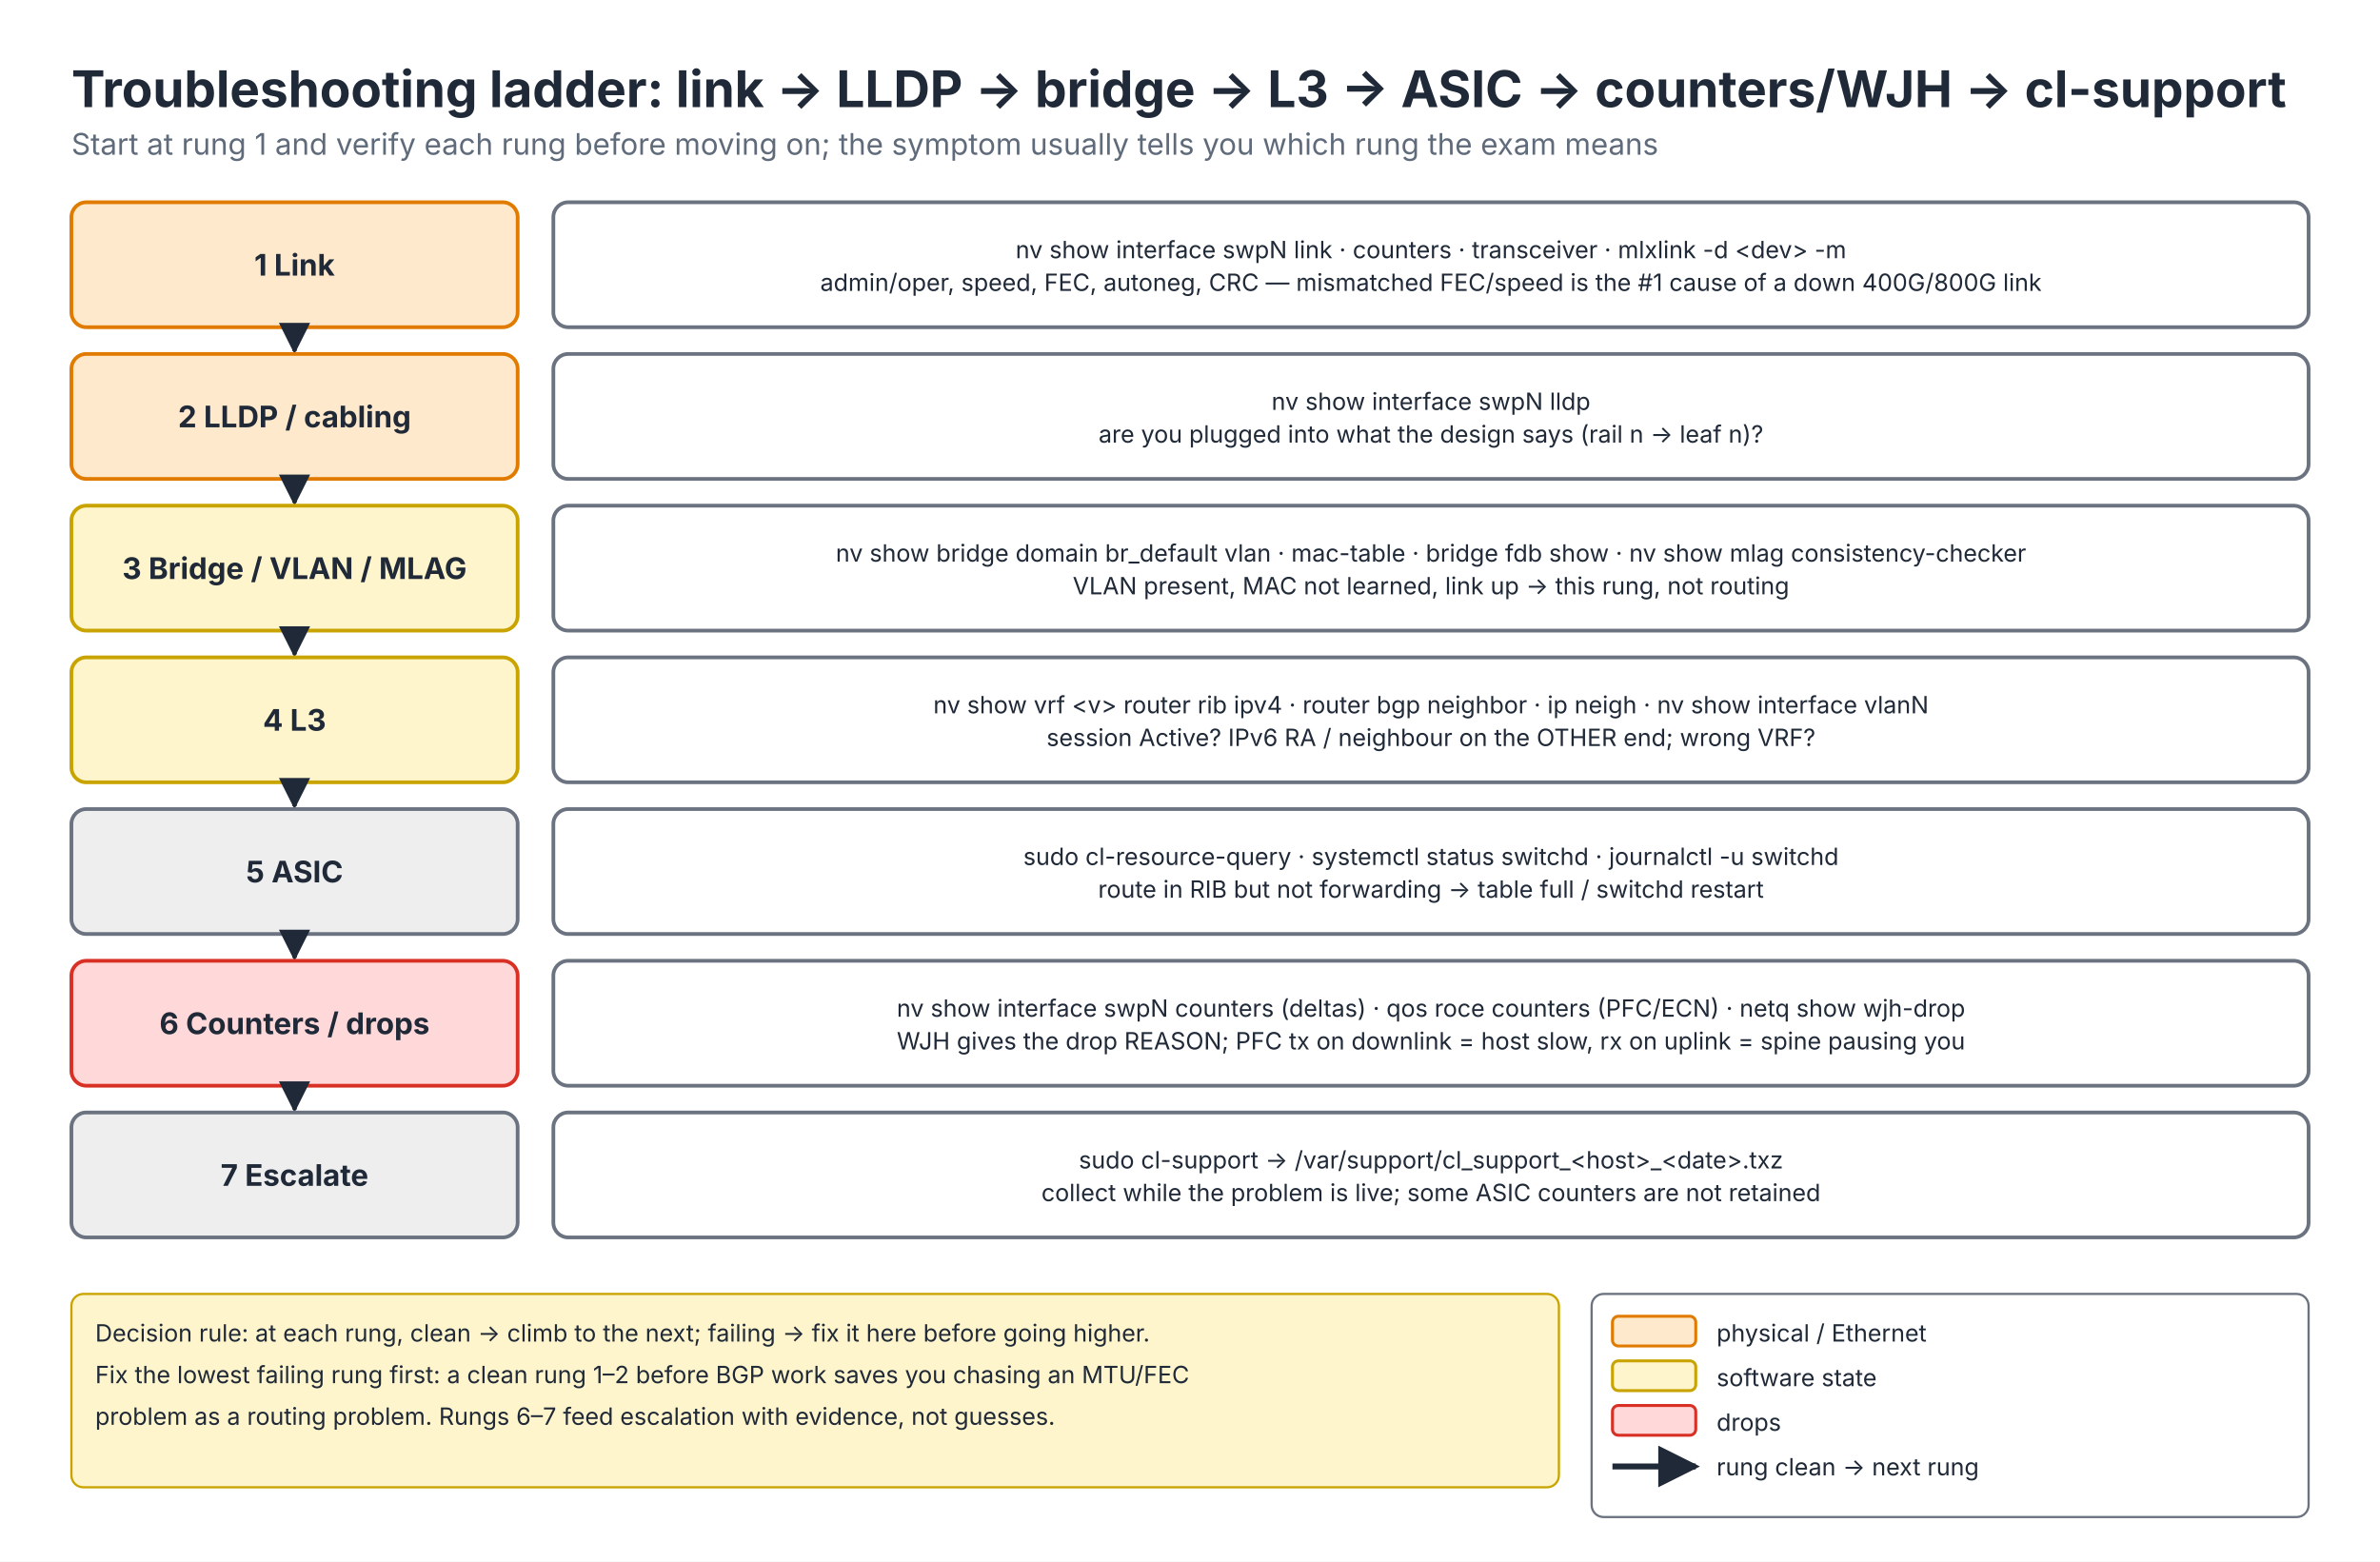
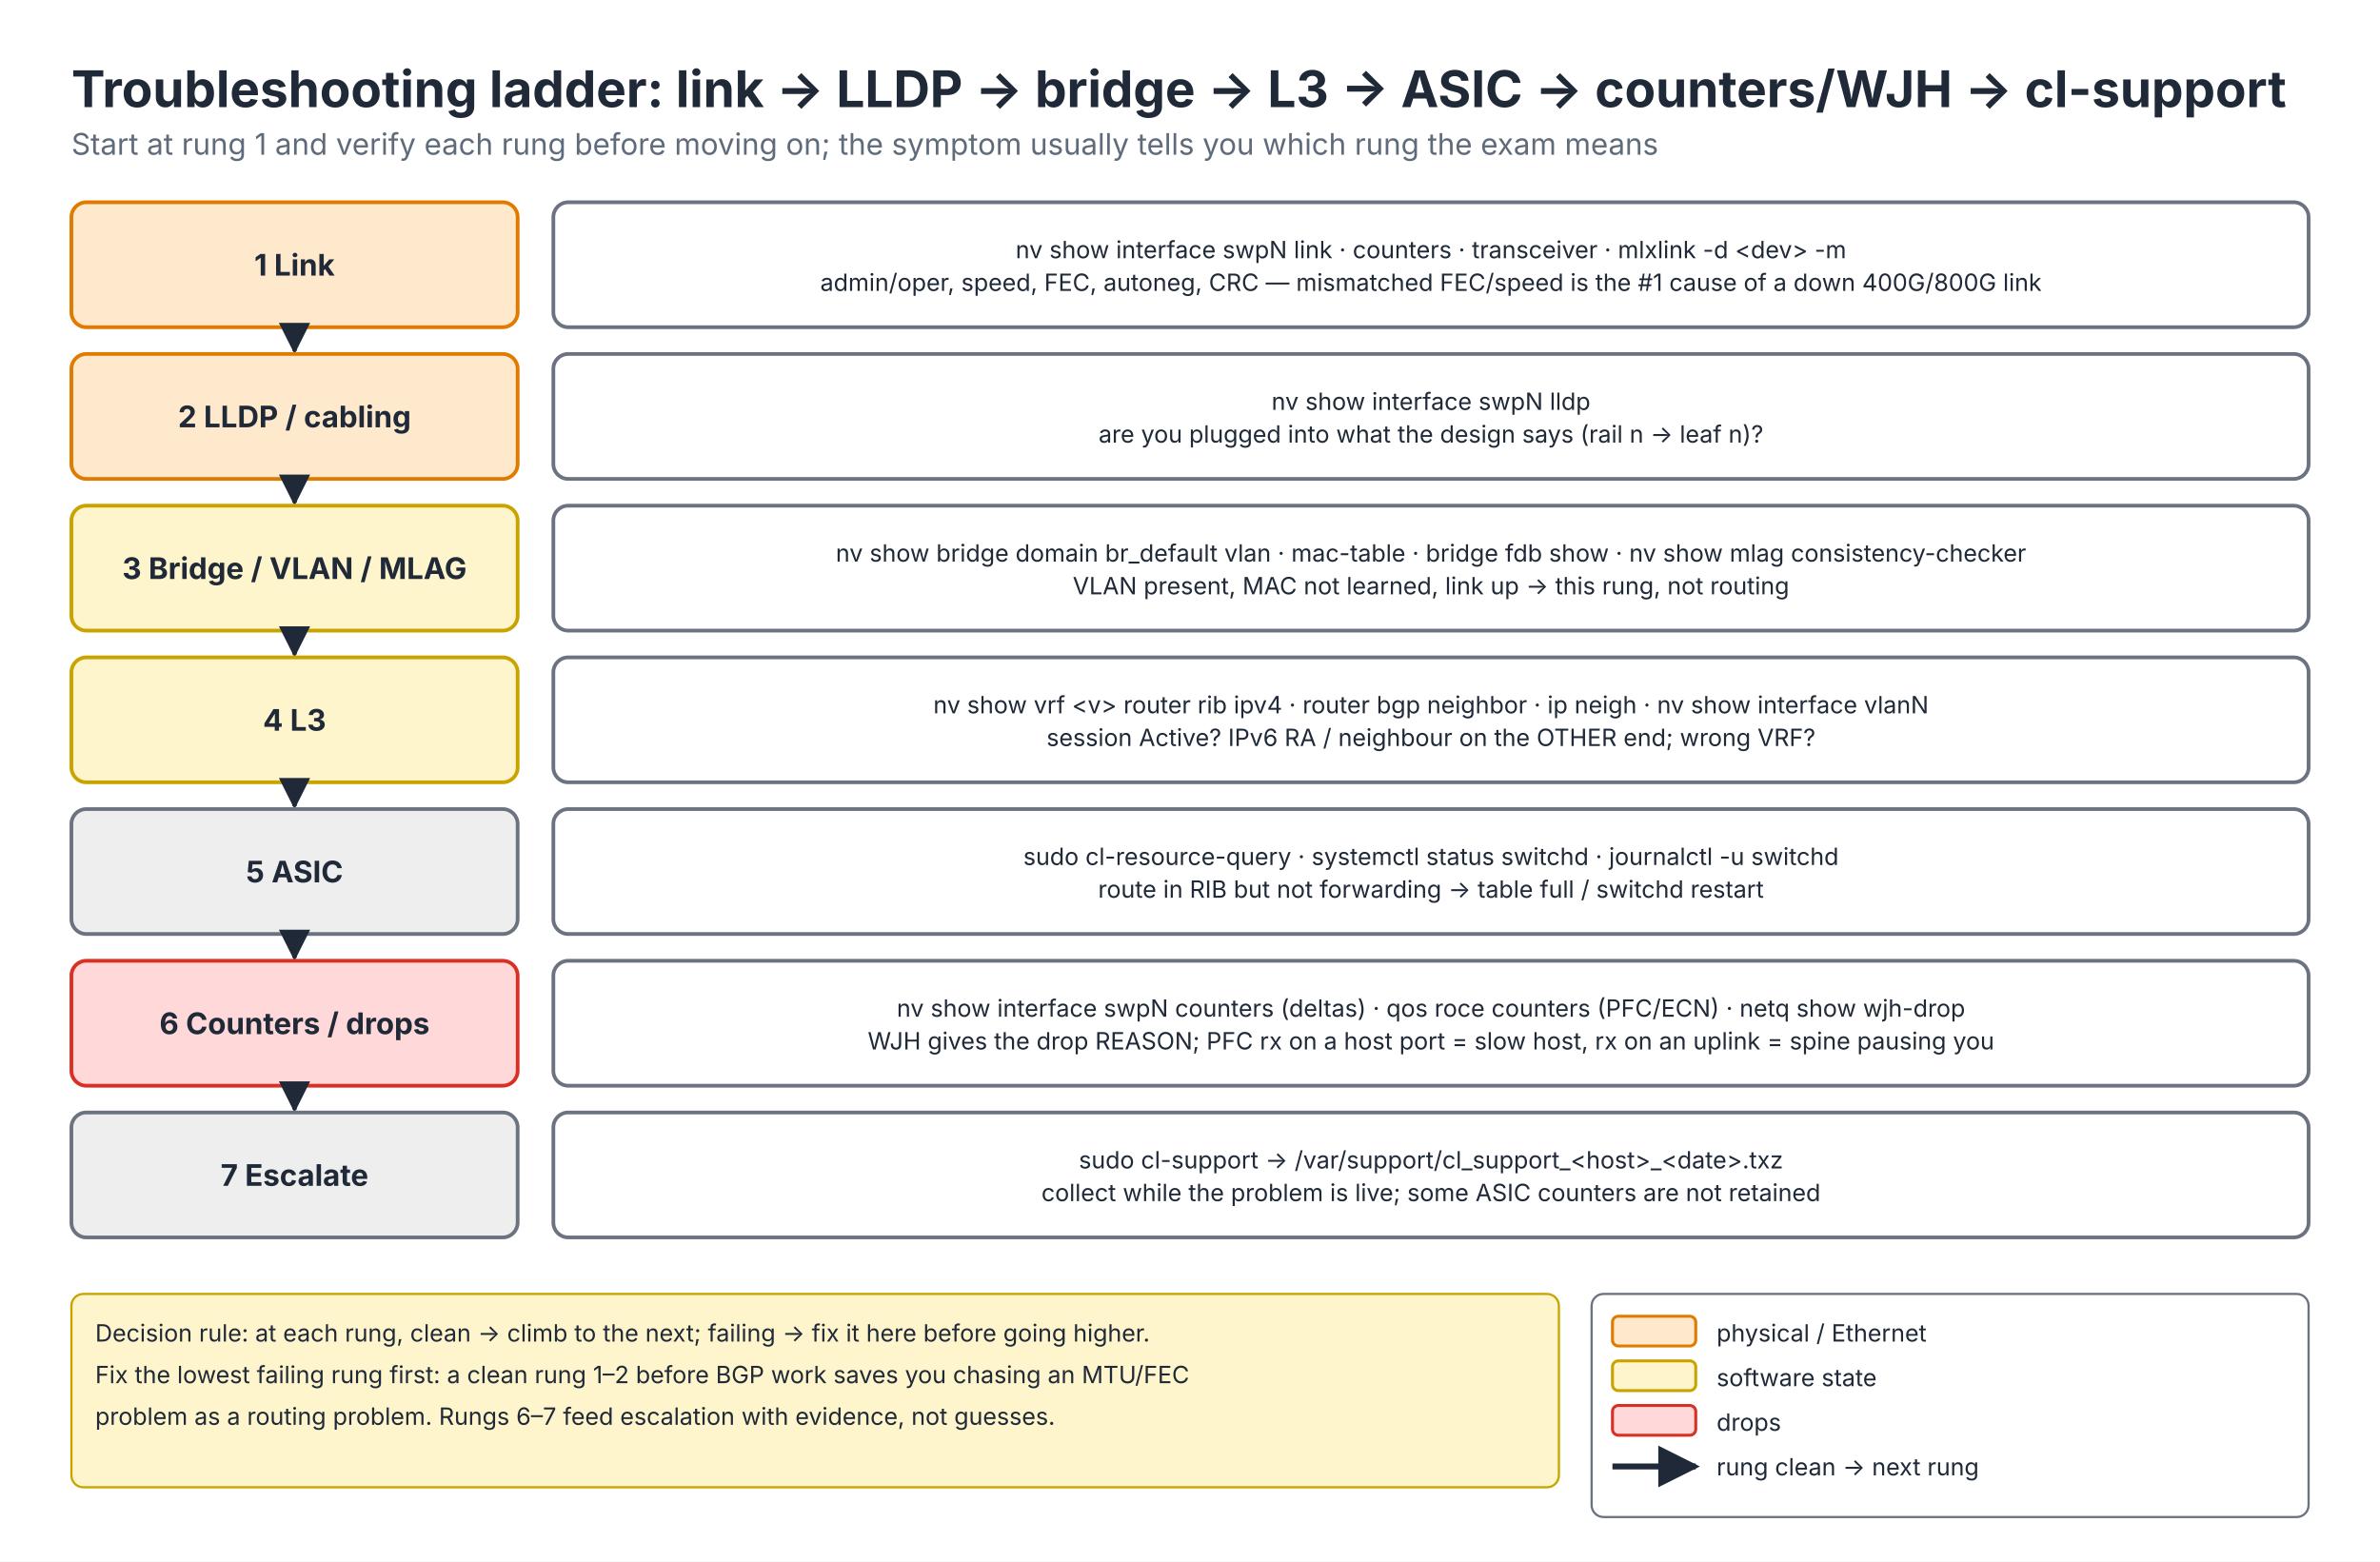
<svg xmlns="http://www.w3.org/2000/svg" viewBox="0 0 1600 1050" width="100%" role="img">
  <defs>
    <marker id="arrow-orange" viewBox="0 0 10 10" refX="9" refY="5" markerWidth="7" markerHeight="7" orient="auto-start-reverse">
      <path d="M0,0 L10,5 L0,10 z" fill="#e07b00" />
    </marker>
    <marker id="arrow-blue" viewBox="0 0 10 10" refX="9" refY="5" markerWidth="7" markerHeight="7" orient="auto-start-reverse">
      <path d="M0,0 L10,5 L0,10 z" fill="#2f6fdb" />
    </marker>
    <marker id="arrow-gray" viewBox="0 0 10 10" refX="9" refY="5" markerWidth="7" markerHeight="7" orient="auto-start-reverse">
      <path d="M0,0 L10,5 L0,10 z" fill="#6b7280" />
    </marker>
    <marker id="arrow-red" viewBox="0 0 10 10" refX="9" refY="5" markerWidth="7" markerHeight="7" orient="auto-start-reverse">
      <path d="M0,0 L10,5 L0,10 z" fill="#d93025" />
    </marker>
    <marker id="arrow-purple" viewBox="0 0 10 10" refX="9" refY="5" markerWidth="7" markerHeight="7" orient="auto-start-reverse">
      <path d="M0,0 L10,5 L0,10 z" fill="#7a3fd1" />
    </marker>
    <marker id="arrow-dark" viewBox="0 0 10 10" refX="9" refY="5" markerWidth="7" markerHeight="7" orient="auto-start-reverse">
      <path d="M0,0 L10,5 L0,10 z" fill="#1f2937" />
    </marker>
    <marker id="arrow-green" viewBox="0 0 10 10" refX="9" refY="5" markerWidth="7" markerHeight="7" orient="auto-start-reverse">
      <path d="M0,0 L10,5 L0,10 z" fill="#76b900" />
    </marker>
  </defs>
  <rect x="0" y="0" width="1600" height="1050" fill="#ffffff" />
  <text x="48" y="72" font-family="Inter, 'Segoe UI', Helvetica, Arial, sans-serif" font-size="34" font-weight="700" fill="#1f2937" text-anchor="start">Troubleshooting ladder: link → LLDP → bridge → L3 → ASIC → counters/WJH → cl-support</text>
  <text x="48" y="104" font-family="Inter, 'Segoe UI', Helvetica, Arial, sans-serif" font-size="20" font-weight="400" fill="#5f6b7a" text-anchor="start">Start at rung 1 and verify each rung before moving on; the symptom usually tells you which rung the exam means</text>
  <g>
    <rect x="48" y="136" width="300" height="84" rx="10" fill="#ffe9cc" stroke="#e07b00" stroke-width="2.5" />
    <text x="198.0" y="185.3" font-family="Inter, 'Segoe UI', Helvetica, Arial, sans-serif" font-size="20" font-weight="700" fill="#1f2937" text-anchor="middle">1  Link</text>
  </g>
  <g>
    <rect x="372" y="136" width="1180" height="84" rx="10" fill="#ffffff" stroke="#6b7280" stroke-width="2.5" />
    <text x="962.0" y="173.6" font-family="Inter, 'Segoe UI', Helvetica, Arial, sans-serif" font-size="16" font-weight="400" fill="#1f2937" text-anchor="middle">nv show interface swpN link · counters · transceiver · mlxlink -d &lt;dev&gt; -m</text>
    <text x="962.0" y="195.6" font-family="Inter, 'Segoe UI', Helvetica, Arial, sans-serif" font-size="16" font-weight="400" fill="#1f2937" text-anchor="middle">admin/oper, speed, FEC, autoneg, CRC — mismatched FEC/speed is the #1 cause of a down 400G/800G link</text>
  </g>
  <line x1="198" y1="220" x2="198" y2="236" stroke="#1f2937" stroke-width="3" marker-end="url(#arrow-dark)" />
  <g>
    <rect x="48" y="238" width="300" height="84" rx="10" fill="#ffe9cc" stroke="#e07b00" stroke-width="2.5" />
    <text x="198.0" y="287.3" font-family="Inter, 'Segoe UI', Helvetica, Arial, sans-serif" font-size="20" font-weight="700" fill="#1f2937" text-anchor="middle">2  LLDP / cabling</text>
  </g>
  <g>
    <rect x="372" y="238" width="1180" height="84" rx="10" fill="#ffffff" stroke="#6b7280" stroke-width="2.5" />
    <text x="962.0" y="275.6" font-family="Inter, 'Segoe UI', Helvetica, Arial, sans-serif" font-size="16" font-weight="400" fill="#1f2937" text-anchor="middle">nv show interface swpN lldp</text>
    <text x="962.0" y="297.6" font-family="Inter, 'Segoe UI', Helvetica, Arial, sans-serif" font-size="16" font-weight="400" fill="#1f2937" text-anchor="middle">are you plugged into what the design says (rail n → leaf n)?</text>
  </g>
  <line x1="198" y1="322" x2="198" y2="338" stroke="#1f2937" stroke-width="3" marker-end="url(#arrow-dark)" />
  <g>
    <rect x="48" y="340" width="300" height="84" rx="10" fill="#fff5cc" stroke="#c9a400" stroke-width="2.5" />
    <text x="198.0" y="389.3" font-family="Inter, 'Segoe UI', Helvetica, Arial, sans-serif" font-size="20" font-weight="700" fill="#1f2937" text-anchor="middle">3  Bridge / VLAN / MLAG</text>
  </g>
  <g>
    <rect x="372" y="340" width="1180" height="84" rx="10" fill="#ffffff" stroke="#6b7280" stroke-width="2.5" />
    <text x="962.0" y="377.6" font-family="Inter, 'Segoe UI', Helvetica, Arial, sans-serif" font-size="16" font-weight="400" fill="#1f2937" text-anchor="middle">nv show bridge domain br_default vlan · mac-table · bridge fdb show · nv show mlag consistency-checker</text>
    <text x="962.0" y="399.6" font-family="Inter, 'Segoe UI', Helvetica, Arial, sans-serif" font-size="16" font-weight="400" fill="#1f2937" text-anchor="middle">VLAN present, MAC not learned, link up → this rung, not routing</text>
  </g>
  <line x1="198" y1="424" x2="198" y2="440" stroke="#1f2937" stroke-width="3" marker-end="url(#arrow-dark)" />
  <g>
    <rect x="48" y="442" width="300" height="84" rx="10" fill="#fff5cc" stroke="#c9a400" stroke-width="2.5" />
    <text x="198.0" y="491.3" font-family="Inter, 'Segoe UI', Helvetica, Arial, sans-serif" font-size="20" font-weight="700" fill="#1f2937" text-anchor="middle">4  L3</text>
  </g>
  <g>
    <rect x="372" y="442" width="1180" height="84" rx="10" fill="#ffffff" stroke="#6b7280" stroke-width="2.5" />
    <text x="962.0" y="479.6" font-family="Inter, 'Segoe UI', Helvetica, Arial, sans-serif" font-size="16" font-weight="400" fill="#1f2937" text-anchor="middle">nv show vrf &lt;v&gt; router rib ipv4 · router bgp neighbor · ip neigh · nv show interface vlanN</text>
    <text x="962.0" y="501.6" font-family="Inter, 'Segoe UI', Helvetica, Arial, sans-serif" font-size="16" font-weight="400" fill="#1f2937" text-anchor="middle">session Active? IPv6 RA / neighbour on the OTHER end; wrong VRF?</text>
  </g>
  <line x1="198" y1="526" x2="198" y2="542" stroke="#1f2937" stroke-width="3" marker-end="url(#arrow-dark)" />
  <g>
    <rect x="48" y="544" width="300" height="84" rx="10" fill="#eeeeee" stroke="#6b7280" stroke-width="2.5" />
    <text x="198.0" y="593.3" font-family="Inter, 'Segoe UI', Helvetica, Arial, sans-serif" font-size="20" font-weight="700" fill="#1f2937" text-anchor="middle">5  ASIC</text>
  </g>
  <g>
    <rect x="372" y="544" width="1180" height="84" rx="10" fill="#ffffff" stroke="#6b7280" stroke-width="2.5" />
    <text x="962.0" y="581.6" font-family="Inter, 'Segoe UI', Helvetica, Arial, sans-serif" font-size="16" font-weight="400" fill="#1f2937" text-anchor="middle">sudo cl-resource-query · systemctl status switchd · journalctl -u switchd</text>
    <text x="962.0" y="603.6" font-family="Inter, 'Segoe UI', Helvetica, Arial, sans-serif" font-size="16" font-weight="400" fill="#1f2937" text-anchor="middle">route in RIB but not forwarding → table full / switchd restart</text>
  </g>
  <line x1="198" y1="628" x2="198" y2="644" stroke="#1f2937" stroke-width="3" marker-end="url(#arrow-dark)" />
  <g>
    <rect x="48" y="646" width="300" height="84" rx="10" fill="#ffd9d9" stroke="#d93025" stroke-width="2.5" />
    <text x="198.0" y="695.3" font-family="Inter, 'Segoe UI', Helvetica, Arial, sans-serif" font-size="20" font-weight="700" fill="#1f2937" text-anchor="middle">6  Counters / drops</text>
  </g>
  <g>
    <rect x="372" y="646" width="1180" height="84" rx="10" fill="#ffffff" stroke="#6b7280" stroke-width="2.5" />
    <text x="962.0" y="683.6" font-family="Inter, 'Segoe UI', Helvetica, Arial, sans-serif" font-size="16" font-weight="400" fill="#1f2937" text-anchor="middle">nv show interface swpN counters (deltas) · qos roce counters (PFC/ECN) · netq show wjh-drop</text>
-     <text x="962.0" y="705.6" font-family="Inter, 'Segoe UI', Helvetica, Arial, sans-serif" font-size="16" font-weight="400" fill="#1f2937" text-anchor="middle">WJH gives the drop REASON; PFC tx on downlink = host slow, rx on uplink = spine pausing you</text>
+     <text x="962.0" y="705.6" font-family="Inter, 'Segoe UI', Helvetica, Arial, sans-serif" font-size="16" font-weight="400" fill="#1f2937" text-anchor="middle">WJH gives the drop REASON; PFC rx on a host port = slow host, rx on an uplink = spine pausing you</text>
  </g>
  <line x1="198" y1="730" x2="198" y2="746" stroke="#1f2937" stroke-width="3" marker-end="url(#arrow-dark)" />
  <g>
    <rect x="48" y="748" width="300" height="84" rx="10" fill="#eeeeee" stroke="#6b7280" stroke-width="2.5" />
    <text x="198.0" y="797.3" font-family="Inter, 'Segoe UI', Helvetica, Arial, sans-serif" font-size="20" font-weight="700" fill="#1f2937" text-anchor="middle">7  Escalate</text>
  </g>
  <g>
    <rect x="372" y="748" width="1180" height="84" rx="10" fill="#ffffff" stroke="#6b7280" stroke-width="2.5" />
    <text x="962.0" y="785.6" font-family="Inter, 'Segoe UI', Helvetica, Arial, sans-serif" font-size="16" font-weight="400" fill="#1f2937" text-anchor="middle">sudo cl-support → /var/support/cl_support_&lt;host&gt;_&lt;date&gt;.txz</text>
    <text x="962.0" y="807.6" font-family="Inter, 'Segoe UI', Helvetica, Arial, sans-serif" font-size="16" font-weight="400" fill="#1f2937" text-anchor="middle">collect while the problem is live; some ASIC counters are not retained</text>
  </g>
  <g>
    <rect x="48" y="870" width="1000" height="130" rx="8" fill="#fff5cc" stroke="#c9a400" stroke-width="1.5" />
  </g>
  <text x="64" y="902" font-family="Inter, 'Segoe UI', Helvetica, Arial, sans-serif" font-size="16" font-weight="400" fill="#1f2937" text-anchor="start">Decision rule: at each rung, clean → climb to the next; failing → fix it here before going higher.</text>
  <text x="64" y="930" font-family="Inter, 'Segoe UI', Helvetica, Arial, sans-serif" font-size="16" font-weight="400" fill="#1f2937" text-anchor="start">Fix the lowest failing rung first: a clean rung 1–2 before BGP work saves you chasing an MTU/FEC</text>
  <text x="64" y="958" font-family="Inter, 'Segoe UI', Helvetica, Arial, sans-serif" font-size="16" font-weight="400" fill="#1f2937" text-anchor="start">problem as a routing problem. Rungs 6–7 feed escalation with evidence, not guesses.</text>
  <g>
    <rect x="1070" y="870" width="482" height="150" rx="8" fill="#ffffff" stroke="#6b7280" stroke-width="1.5" />
    <rect x="1084" y="885" width="56" height="20" rx="4" fill="#ffe9cc" stroke="#e07b00" stroke-width="2" />
    <text x="1154" y="902" font-family="Inter, 'Segoe UI', Helvetica, Arial, sans-serif" font-size="16" font-weight="400" fill="#1f2937" text-anchor="start">physical / Ethernet</text>
    <rect x="1084" y="915" width="56" height="20" rx="4" fill="#fff5cc" stroke="#c9a400" stroke-width="2" />
    <text x="1154" y="932" font-family="Inter, 'Segoe UI', Helvetica, Arial, sans-serif" font-size="16" font-weight="400" fill="#1f2937" text-anchor="start">software state</text>
    <rect x="1084" y="945" width="56" height="20" rx="4" fill="#ffd9d9" stroke="#d93025" stroke-width="2" />
    <text x="1154" y="962" font-family="Inter, 'Segoe UI', Helvetica, Arial, sans-serif" font-size="16" font-weight="400" fill="#1f2937" text-anchor="start">drops</text>
    <line x1="1084" y1="986" x2="1140" y2="986" stroke="#1f2937" stroke-width="4" marker-end="url(#arrow-dark)" />
    <text x="1154" y="992" font-family="Inter, 'Segoe UI', Helvetica, Arial, sans-serif" font-size="16" font-weight="400" fill="#1f2937" text-anchor="start">rung clean → next rung</text>
  </g>
</svg>
